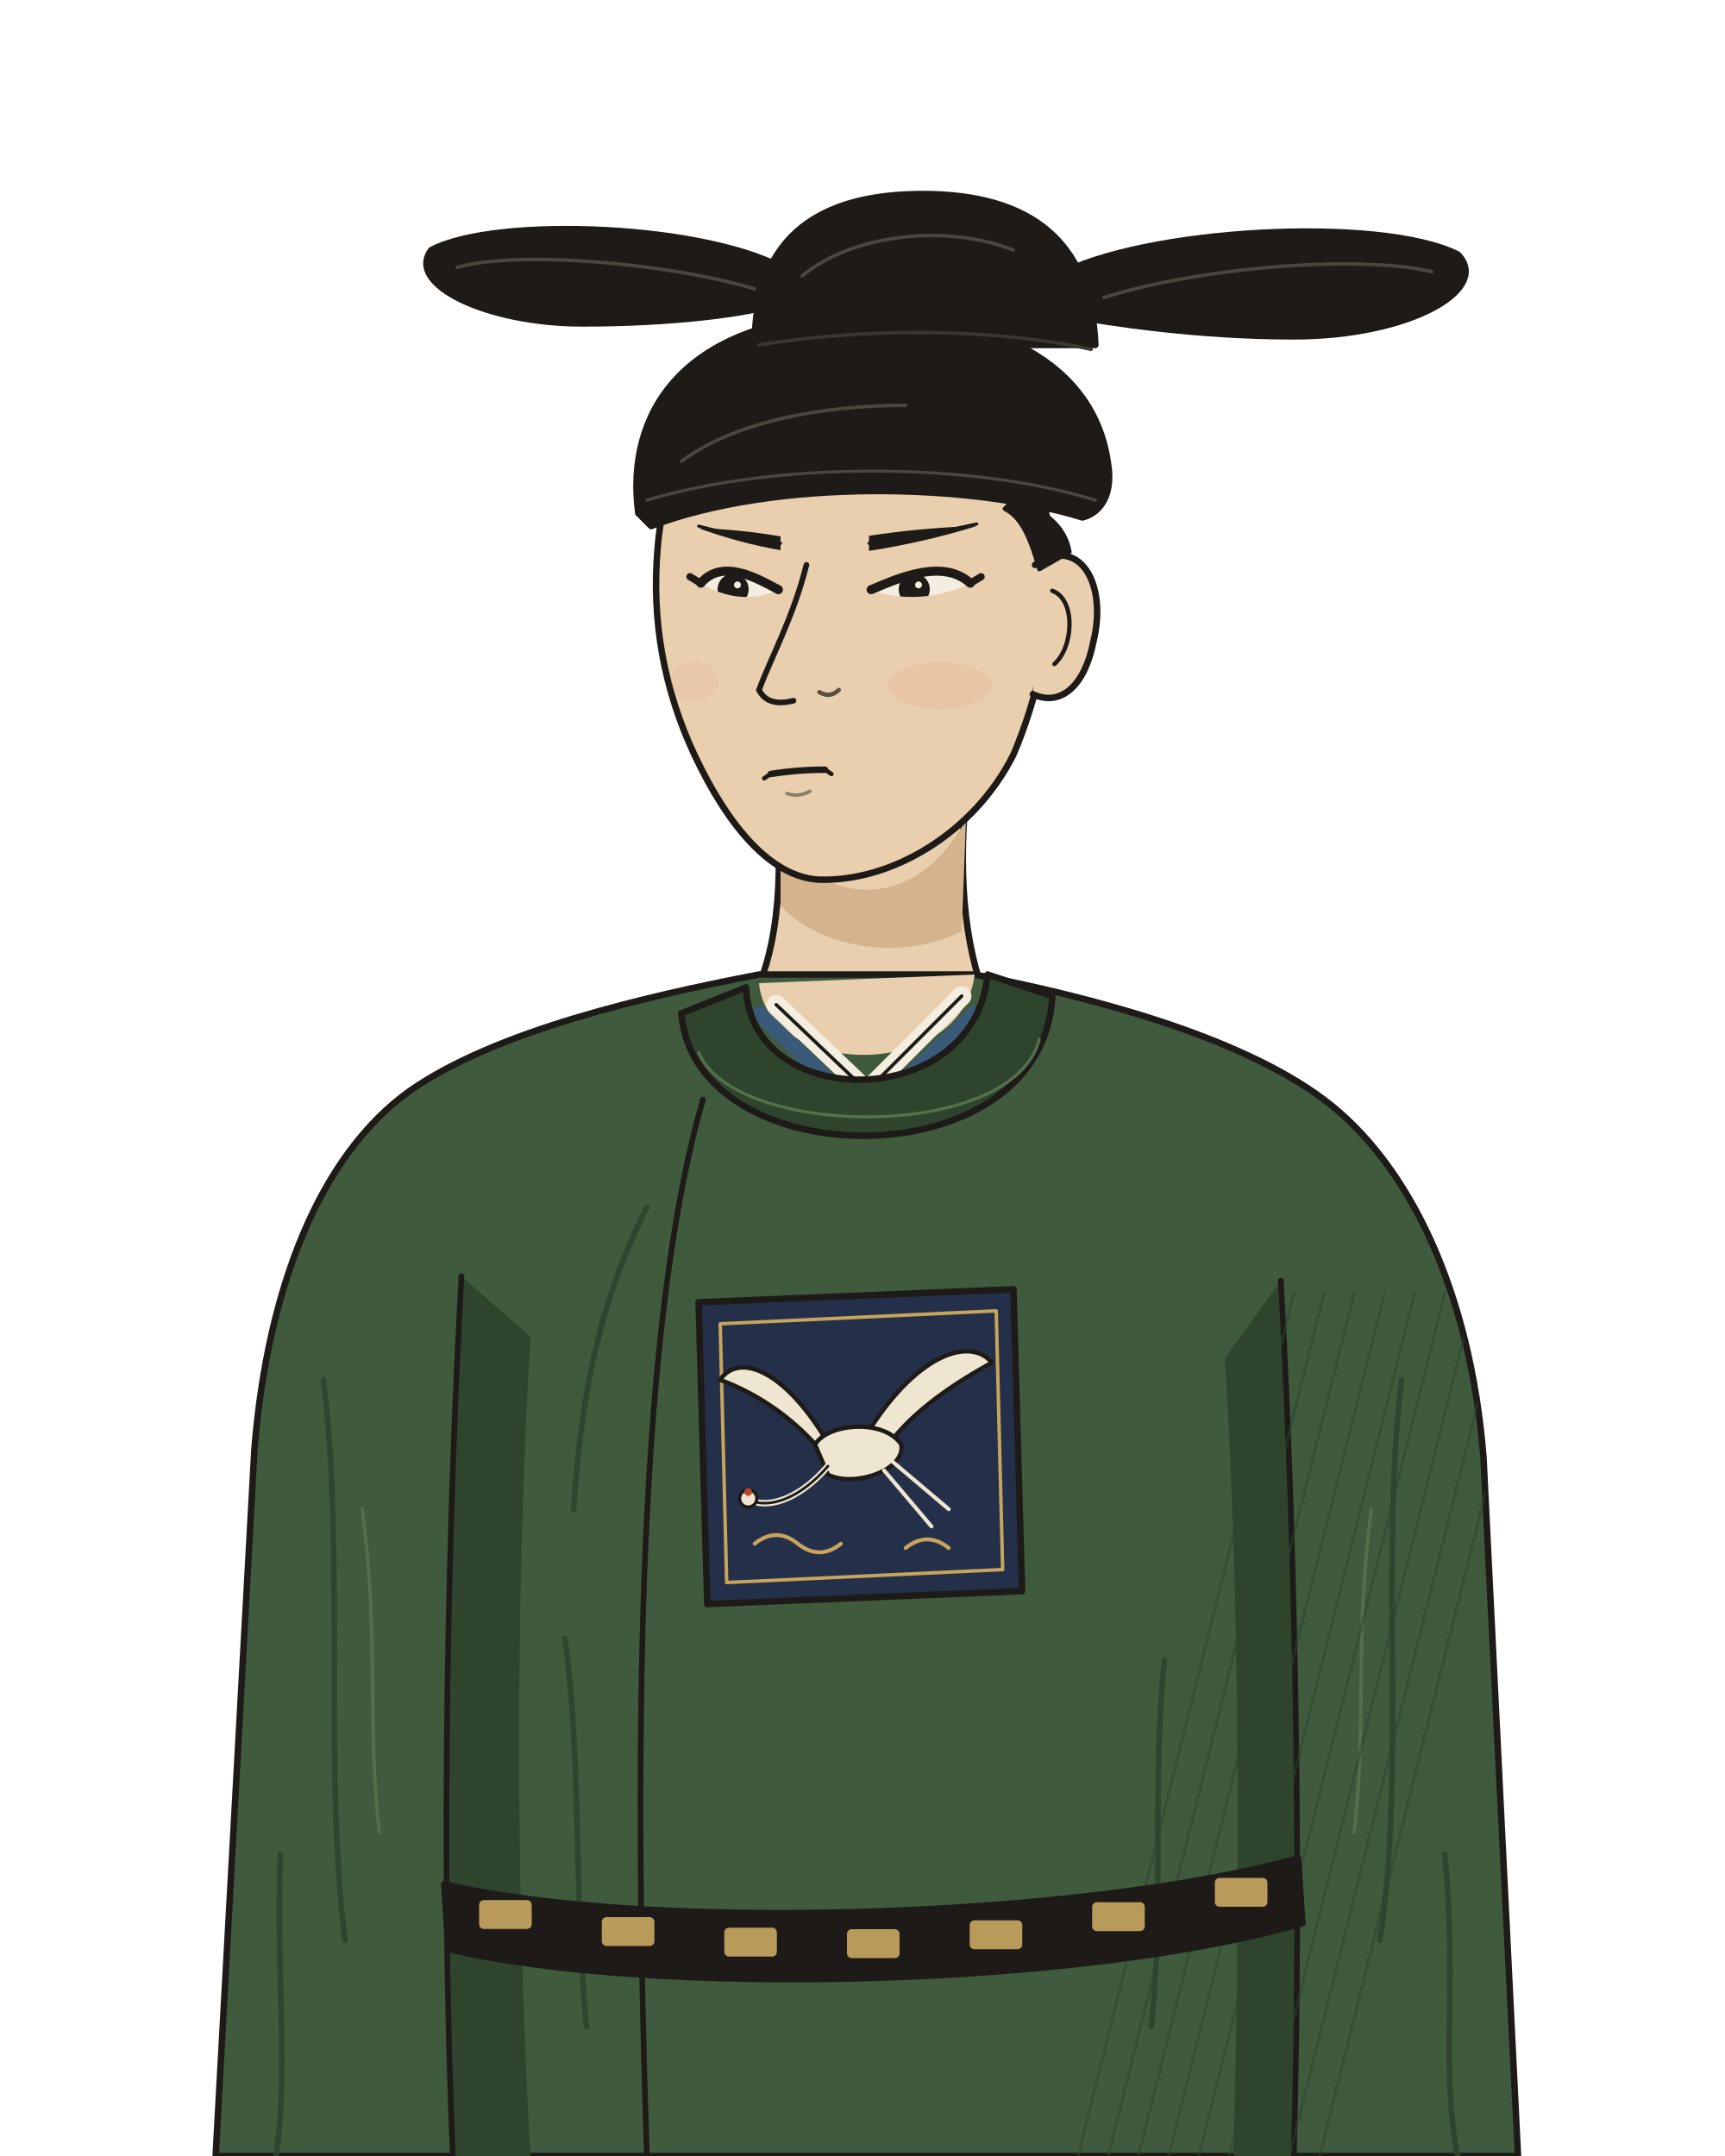
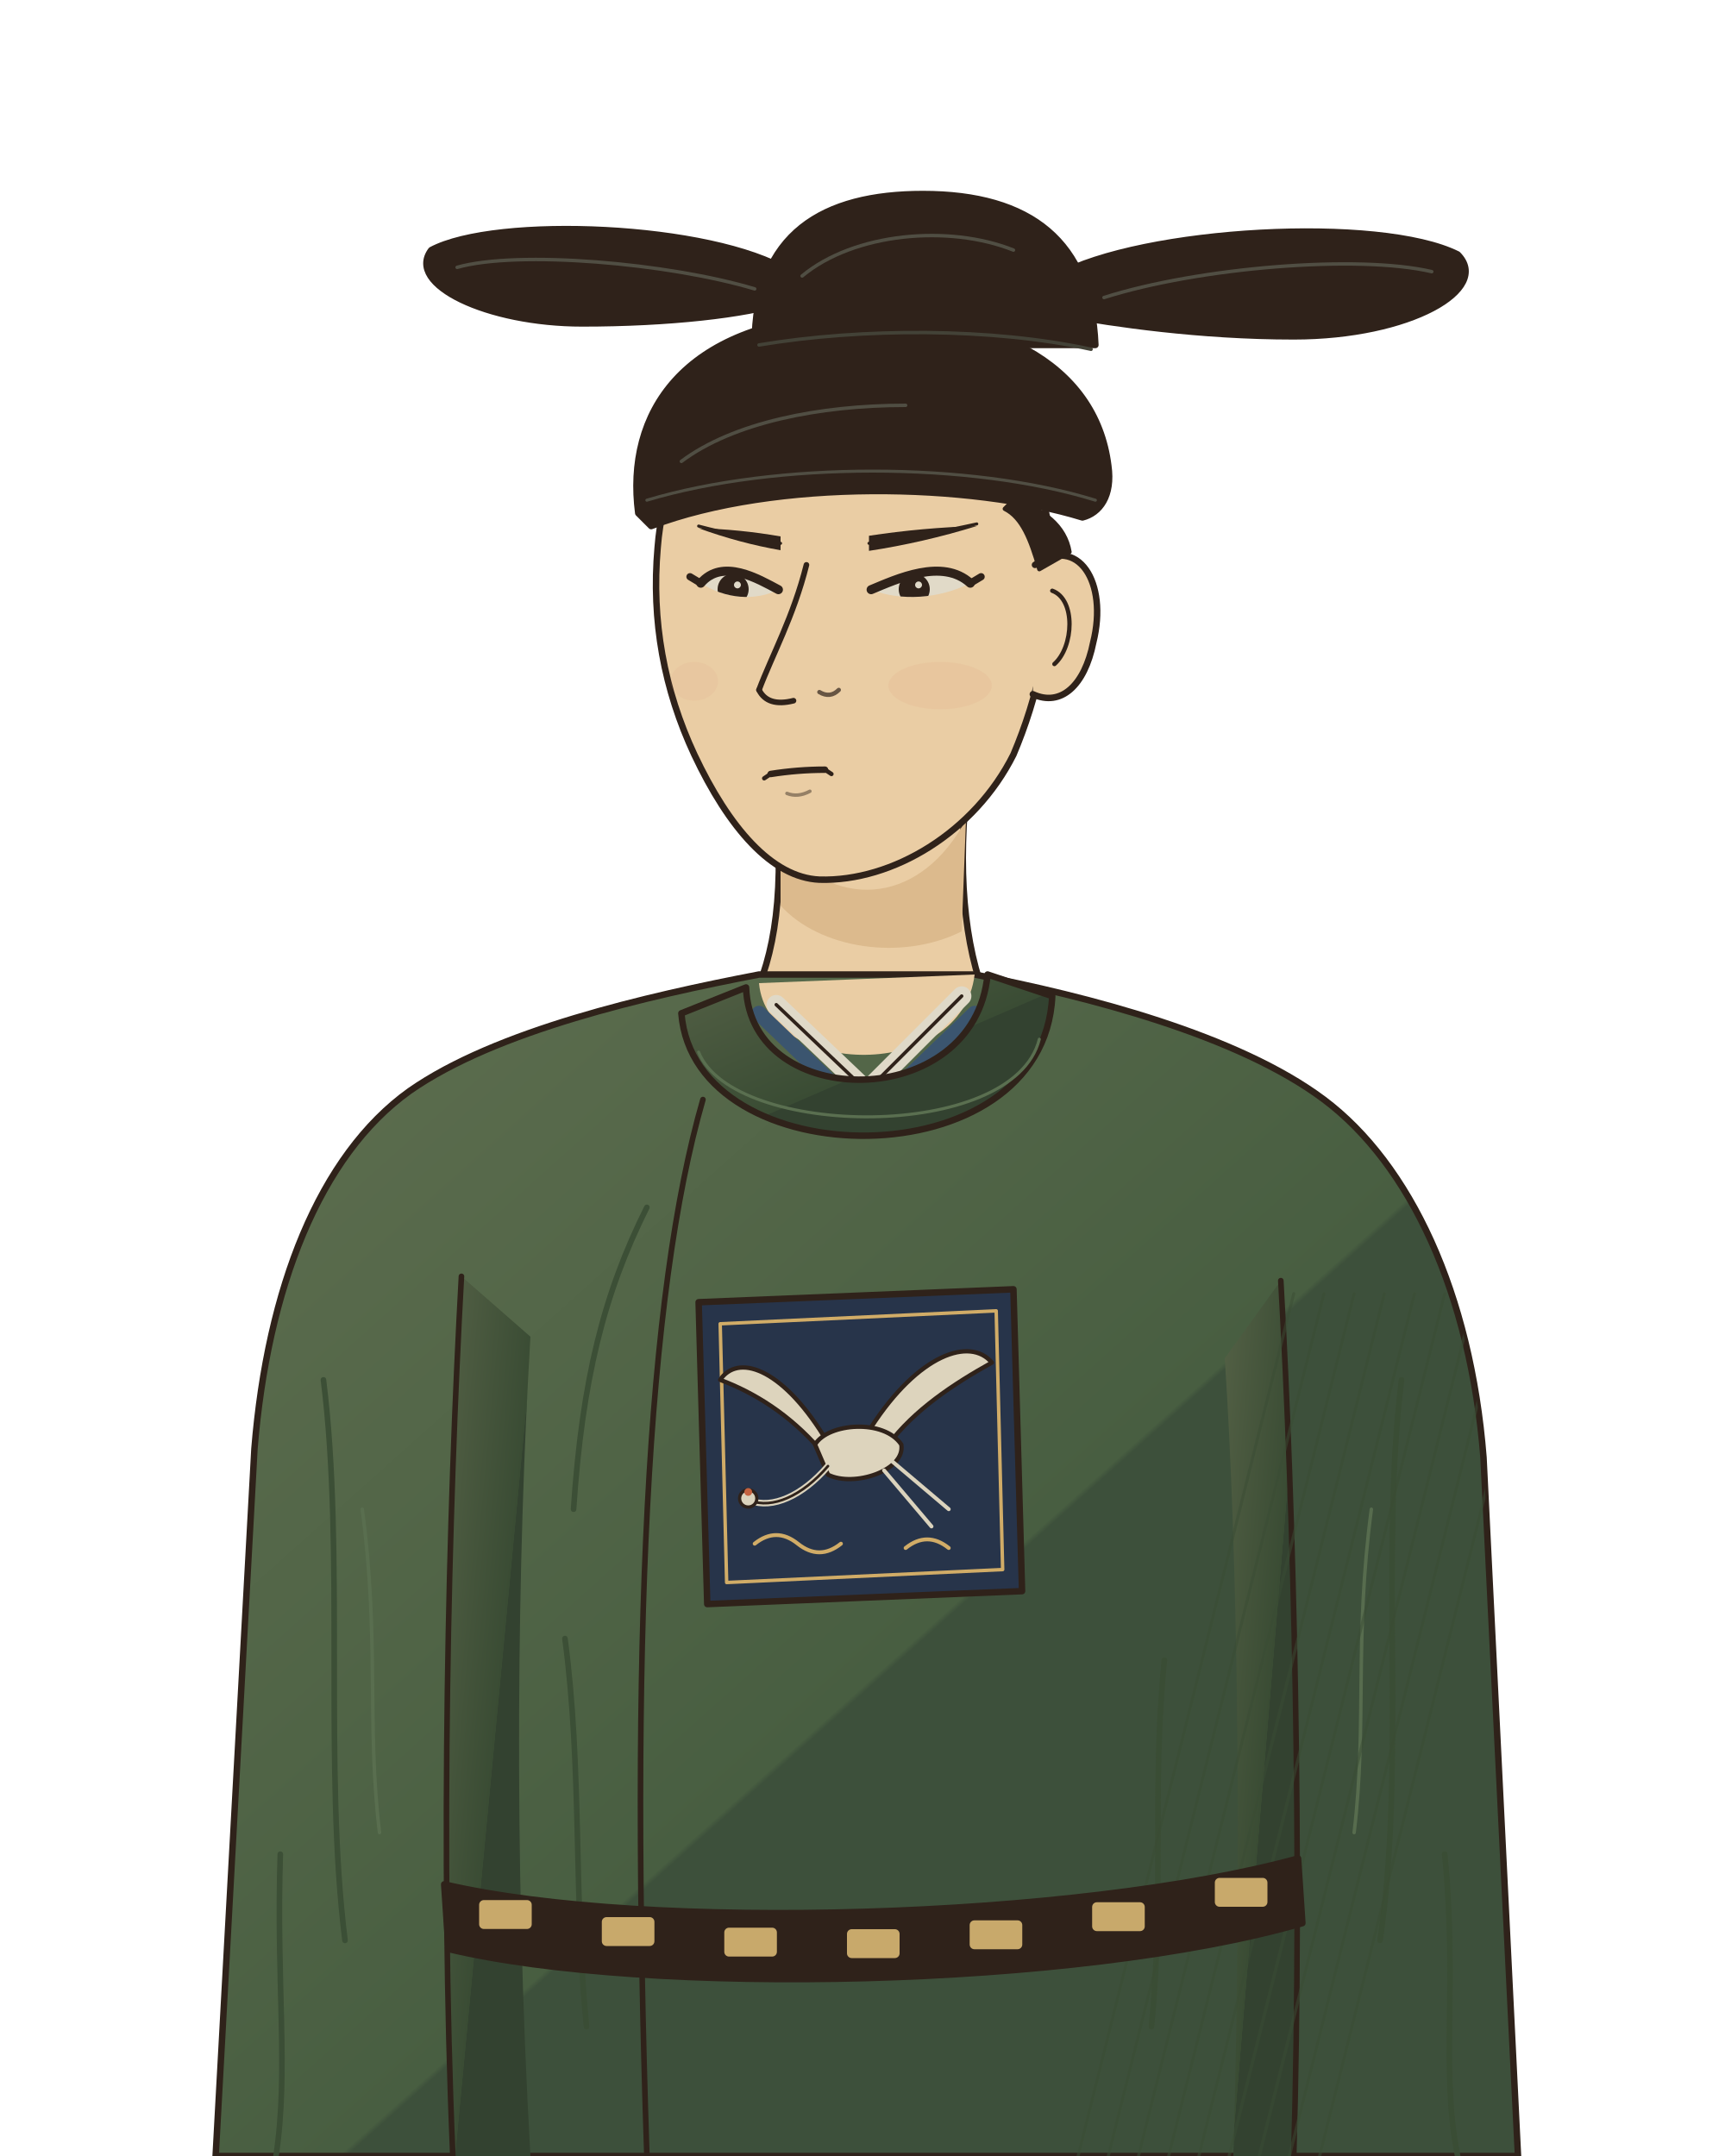
<svg xmlns="http://www.w3.org/2000/svg" viewBox="0 0 800 1000" width="800" height="1000">
+   <defs>
+     <linearGradient id="art-ink-0" x1="0" y1="0" x2="1" y2="1">
+       <stop offset="0" stop-color="#eacda4" />
+       <stop offset="0.55" stop-color="#eacda4" />
+       <stop offset="0.553" stop-color="#eacda4" />
+       <stop offset="1" stop-color="#eacda4" />
+     </linearGradient>
+     <linearGradient id="art-ink-1" x1="0" y1="0" x2="1" y2="1">
+       <stop offset="0" stop-color="#dcba8d" />
+       <stop offset="0.55" stop-color="#dcba8d" />
+       <stop offset="0.553" stop-color="#dcba8d" />
+       <stop offset="1" stop-color="#dcba8d" />
+     </linearGradient>
+     <linearGradient id="art-ink-2" x1="0" y1="0" x2="1" y2="1">
+       <stop offset="0" stop-color="#5f6f50" />
+       <stop offset="0.55" stop-color="#485e41" />
+       <stop offset="0.553" stop-color="#3d503b" />
+       <stop offset="1" stop-color="#3d503b" />
+     </linearGradient>
+     <linearGradient id="art-ink-3" x1="0" y1="0" x2="1" y2="1">
+       <stop offset="0" stop-color="#536045" />
+       <stop offset="0.55" stop-color="#3a4c34" />
+       <stop offset="0.553" stop-color="#334230" />
+       <stop offset="1" stop-color="#334230" />
+     </linearGradient>
+     <linearGradient id="art-ink-4" x1="0" y1="0" x2="1" y2="1">
+       <stop offset="0" stop-color="#ddd4bd" />
+       <stop offset="0.55" stop-color="#ddd4bd" />
+       <stop offset="0.553" stop-color="#ddd4bd" />
+       <stop offset="1" stop-color="#ddd4bd" />
+     </linearGradient>
+     <linearGradient id="art-ink-5" x1="0" y1="0" x2="1" y2="1">
+       <stop offset="0" stop-color="#c8a96b" />
+       <stop offset="0.55" stop-color="#c8a96b" />
+       <stop offset="0.553" stop-color="#c8a96b" />
+       <stop offset="1" stop-color="#c8a96b" />
+     </linearGradient>
+     <linearGradient id="art-ink-6" x1="0" y1="0" x2="1" y2="1">
+       <stop offset="0" stop-color="#e1dac8" />
+       <stop offset="0.55" stop-color="#e1dac8" />
+       <stop offset="0.553" stop-color="#e1dac8" />
+       <stop offset="1" stop-color="#e1dac8" />
+     </linearGradient>
+   </defs>
  <defs>
    <clipPath id="dbody">
      <path d="M 352 452 C 300 462 230 478 190 506 C 148 536 124 598 118 672 L 100 1000 L 704 1000 L 688 676 C 682 600 654 540 614 510 C 574 480 504 462 452 452 Z" />
    </clipPath>
  </defs>
  <g stroke-linecap="round" stroke-linejoin="round">
-     <path d="M 490 128 C 530 106 640 100 676 118 C 692 134 654 156 600 156 C 556 156 516 150 494 146 Z" fill="#1d1a17" stroke="#1d1a17" stroke-width="3" />
-     <path d="M 512 138 C 556 124 630 118 664 126" fill="none" stroke="#4a4640" stroke-width="1.6" />
-     <path d="M 366 126 C 330 104 230 100 200 116 C 188 132 226 150 270 150 C 310 150 346 146 364 140 Z" fill="#1d1a17" stroke="#1d1a17" stroke-width="3" />
-     <path d="M 350 134 C 310 122 240 116 212 124" fill="none" stroke="#4a4640" stroke-width="1.6" />
-     <path d="M 360.0 372 C 364.0 420 358.0 448 346.0 470 L 460.0 470 C 448.0 444 444.0 410 448.0 368 Z" fill="#e9cfae" stroke="#1d1a17" stroke-width="3" />
-     <path d="M 362.0 392 C 390.0 424 428.0 418 448.0 380 L 446.0 432 C 418.0 446 380.0 440 362.0 420 Z" fill="#d5b38d" stroke="none" />
-     <path d="M 352 452 C 300 462 230 478 190 506 C 148 536 124 598 118 672 L 100 1000 L 704 1000 L 688 676 C 682 600 654 540 614 510 C 574 480 504 462 452 452 Z" fill="#3f5a3c" stroke="#1d1a17" stroke-width="3" />
-     <path d="M 214 592 C 208 700 204 860 210 1000 L 246 1000 C 238 860 240 720 246 620 Z" fill="#2e442c" stroke="none" />
-     <path d="M 594 594 C 600 700 604 860 600 1000 L 572 1000 C 576 860 574 720 568 630 Z" fill="#2e442c" stroke="none" />
-     <path d="M 214 592 C 208 700 204 860 210 1000" fill="none" stroke="#1d1a17" stroke-width="2.6" />
-     <path d="M 594 594 C 600 700 604 860 600 1000" fill="none" stroke="#1d1a17" stroke-width="2.6" />
-     <path d="M 150 640 C 160 720 150 820 160 900" fill="none" stroke="#2e442c" stroke-width="2.6" opacity="0.9" />
-     <path d="M 130 860 C 128 920 134 960 128 1000" fill="none" stroke="#2e442c" stroke-width="2.6" opacity="0.9" />
-     <path d="M 650 640 C 640 720 652 820 640 900" fill="none" stroke="#2e442c" stroke-width="2.6" opacity="0.9" />
-     <path d="M 670 860 C 676 920 668 960 676 1000" fill="none" stroke="#2e442c" stroke-width="2.6" opacity="0.9" />
-     <path d="M 262 760 C 270 820 266 880 272 940" fill="none" stroke="#2e442c" stroke-width="2.6" opacity="0.9" />
-     <path d="M 540 770 C 534 830 540 880 534 940" fill="none" stroke="#2e442c" stroke-width="2.6" opacity="0.9" />
-     <path d="M 300 560 C 280 600 270 640 266 700" fill="none" stroke="#2e442c" stroke-width="2.6" opacity="0.9" />
-     <path d="M 168 700 C 176 760 170 800 176 850" fill="none" stroke="#55704f" stroke-width="1.6" opacity="0.9" />
-     <path d="M 636 700 C 628 760 634 800 628 850" fill="none" stroke="#55704f" stroke-width="1.6" opacity="0.9" />
+     <path d="M 490 128 C 530 106 640 100 676 118 C 692 134 654 156 600 156 C 556 156 516 150 494 146 Z" fill="#2f221a" stroke="#2f221a" stroke-width="3" />
+     <path d="M 512 138 C 556 124 630 118 664 126" fill="none" stroke="#504e43" stroke-width="1.6" />
+     <path d="M 366 126 C 330 104 230 100 200 116 C 188 132 226 150 270 150 C 310 150 346 146 364 140 Z" fill="#2f221a" stroke="#2f221a" stroke-width="3" />
+     <path d="M 350 134 C 310 122 240 116 212 124" fill="none" stroke="#504e43" stroke-width="1.6" />
+     <path d="M 360.0 372 C 364.0 420 358.0 448 346.0 470 L 460.0 470 C 448.0 444 444.0 410 448.0 368 Z" fill="url(#art-ink-0)" stroke="#2f221a" stroke-width="3" />
+     <path d="M 362.0 392 C 390.0 424 428.0 418 448.0 380 L 446.0 432 C 418.0 446 380.0 440 362.0 420 Z" fill="url(#art-ink-1)" stroke="none" />
+     <path d="M 352 452 C 300 462 230 478 190 506 C 148 536 124 598 118 672 L 100 1000 L 704 1000 L 688 676 C 682 600 654 540 614 510 C 574 480 504 462 452 452 Z" fill="url(#art-ink-2)" stroke="#2f221a" stroke-width="3" />
+     <path d="M 214 592 C 208 700 204 860 210 1000 L 246 1000 C 238 860 240 720 246 620 Z" fill="url(#art-ink-3)" stroke="none" />
+     <path d="M 594 594 C 600 700 604 860 600 1000 L 572 1000 C 576 860 574 720 568 630 Z" fill="url(#art-ink-3)" stroke="none" />
+     <path d="M 214 592 C 208 700 204 860 210 1000" fill="none" stroke="#2f221a" stroke-width="2.6" />
+     <path d="M 594 594 C 600 700 604 860 600 1000" fill="none" stroke="#2f221a" stroke-width="2.6" />
+     <path d="M 150 640 C 160 720 150 820 160 900" fill="none" stroke="#3a4c34" stroke-width="2.6" opacity="0.9" />
+     <path d="M 130 860 C 128 920 134 960 128 1000" fill="none" stroke="#3a4c34" stroke-width="2.6" opacity="0.9" />
+     <path d="M 650 640 C 640 720 652 820 640 900" fill="none" stroke="#3a4c34" stroke-width="2.6" opacity="0.9" />
+     <path d="M 670 860 C 676 920 668 960 676 1000" fill="none" stroke="#3a4c34" stroke-width="2.6" opacity="0.9" />
+     <path d="M 262 760 C 270 820 266 880 272 940" fill="none" stroke="#3a4c34" stroke-width="2.6" opacity="0.9" />
+     <path d="M 540 770 C 534 830 540 880 534 940" fill="none" stroke="#3a4c34" stroke-width="2.6" opacity="0.9" />
+     <path d="M 300 560 C 280 600 270 640 266 700" fill="none" stroke="#3a4c34" stroke-width="2.6" opacity="0.9" />
+     <path d="M 168 700 C 176 760 170 800 176 850" fill="none" stroke="#5a6f50" stroke-width="1.6" opacity="0.9" />
+     <path d="M 636 700 C 628 760 634 800 628 850" fill="none" stroke="#5a6f50" stroke-width="1.6" opacity="0.9" />
    <g clip-path="url(#dbody)">
-       <path d="M 600 600 L 500 1000" fill="none" stroke="#2e442c" stroke-width="1.4" opacity="0.5" />
-       <path d="M 614 600 L 514 1000" fill="none" stroke="#2e442c" stroke-width="1.4" opacity="0.5" />
-       <path d="M 628 600 L 528 1000" fill="none" stroke="#2e442c" stroke-width="1.4" opacity="0.5" />
-       <path d="M 642 600 L 542 1000" fill="none" stroke="#2e442c" stroke-width="1.4" opacity="0.5" />
-       <path d="M 656 600 L 556 1000" fill="none" stroke="#2e442c" stroke-width="1.4" opacity="0.5" />
-       <path d="M 670 600 L 570 1000" fill="none" stroke="#2e442c" stroke-width="1.4" opacity="0.5" />
-       <path d="M 684 600 L 584 1000" fill="none" stroke="#2e442c" stroke-width="1.4" opacity="0.5" />
-       <path d="M 698 600 L 598 1000" fill="none" stroke="#2e442c" stroke-width="1.4" opacity="0.5" />
-       <path d="M 712 600 L 612 1000" fill="none" stroke="#2e442c" stroke-width="1.4" opacity="0.5" />
+       <path d="M 600 600 L 500 1000" fill="none" stroke="#3a4c34" stroke-width="1.4" opacity="0.5" />
+       <path d="M 614 600 L 514 1000" fill="none" stroke="#3a4c34" stroke-width="1.4" opacity="0.5" />
+       <path d="M 628 600 L 528 1000" fill="none" stroke="#3a4c34" stroke-width="1.4" opacity="0.5" />
+       <path d="M 642 600 L 542 1000" fill="none" stroke="#3a4c34" stroke-width="1.4" opacity="0.5" />
+       <path d="M 656 600 L 556 1000" fill="none" stroke="#3a4c34" stroke-width="1.4" opacity="0.5" />
+       <path d="M 670 600 L 570 1000" fill="none" stroke="#3a4c34" stroke-width="1.4" opacity="0.5" />
+       <path d="M 684 600 L 584 1000" fill="none" stroke="#3a4c34" stroke-width="1.4" opacity="0.5" />
+       <path d="M 698 600 L 598 1000" fill="none" stroke="#3a4c34" stroke-width="1.4" opacity="0.5" />
+       <path d="M 712 600 L 612 1000" fill="none" stroke="#3a4c34" stroke-width="1.4" opacity="0.5" />
    </g>
-     <path d="M 326 510 C 300 600 292 760 300 1000" fill="none" stroke="#1d1a17" stroke-width="2.6" />
-     <path d="M 324 604 L 470 598 L 474 738 L 328 744 Z" fill="#24304a" stroke="#1d1a17" stroke-width="3" />
-     <path d="M 334 614 L 462 608 L 465 728 L 337 734 Z" fill="none" stroke="#c9a45c" stroke-width="1.6" />
-     <path d="M 382 666 C 362 634 342 628 334 640 C 350 646 366 656 380 672 Z" fill="#efe6d2" stroke="#1d1a17" stroke-width="2" />
-     <path d="M 404 662 C 426 628 450 620 460 632 C 442 642 424 654 412 670 Z" fill="#efe6d2" stroke="#1d1a17" stroke-width="2" />
-     <path d="M 378 670 C 384 660 410 658 418 670 C 420 682 396 690 384 684 Z" fill="#efe6d2" stroke="#1d1a17" stroke-width="2" />
-     <path d="M 384 680 C 372 694 358 700 348 696" fill="none" stroke="#efe6d2" stroke-width="3" />
-     <path d="M 384 680 C 372 694 358 700 348 696" fill="none" stroke="#1d1a17" stroke-width="1.2" />
-     <circle cx="347" cy="695" r="4" fill="#efe6d2" stroke="#1d1a17" stroke-width="1.5" />
-     <circle cx="347" cy="692" r="1.8" fill="#b8432b" />
-     <path d="M 414 678 L 440 700 M 410 682 L 432 708" fill="none" stroke="#efe6d2" stroke-width="1.8" />
-     <path d="M 350 716 q 10 -8 20 0 q 10 8 20 0 M 420 718 q 10 -8 20 0" fill="none" stroke="#c9a45c" stroke-width="1.8" />
-     <path d="M 206 874 C 300 896 500 890 602 862 L 604 892 C 500 922 300 926 208 904 Z" fill="#1d1a17" stroke="#1d1a17" stroke-width="3" />
-     <rect x="221.4" y="880.5" width="26" height="15" rx="3" fill="#b89a5a" stroke="#1d1a17" stroke-width="1.6" />
-     <rect x="278.3" y="888.4" width="26" height="15" rx="3" fill="#b89a5a" stroke="#1d1a17" stroke-width="1.6" />
-     <rect x="335.1" y="893.3" width="26" height="15" rx="3" fill="#b89a5a" stroke="#1d1a17" stroke-width="1.6" />
-     <rect x="392.0" y="894.0" width="26" height="15" rx="3" fill="#b89a5a" stroke="#1d1a17" stroke-width="1.6" />
-     <rect x="448.9" y="889.9" width="26" height="15" rx="3" fill="#b89a5a" stroke="#1d1a17" stroke-width="1.6" />
-     <rect x="505.7" y="881.5" width="26" height="15" rx="3" fill="#b89a5a" stroke="#1d1a17" stroke-width="1.6" />
-     <rect x="562.6" y="870.2" width="26" height="15" rx="3" fill="#b89a5a" stroke="#1d1a17" stroke-width="1.6" />
-     <path d="M 352 456 C 356 500 446 502 452 452 Z" fill="#e9cfae" stroke="none" />
-     <path d="M 360 466 L 402 506 L 446 462" fill="none" stroke="#f4eee0" stroke-width="9" />
-     <path d="M 360 466 L 402 506 L 446 462" fill="none" stroke="#1d1a17" stroke-width="1.6" />
-     <path d="M 352 470 L 402 518 L 452 470" fill="none" stroke="#3b5a7a" stroke-width="7" />
-     <path d="M 316 470 C 322 546 484 548 488 462 L 458 452 C 452 516 348 516 346 458 Z" fill="#2e442c" stroke="#1d1a17" stroke-width="3" />
-     <path d="M 324 488 C 340 528 470 530 482 482" fill="none" stroke="#55704f" stroke-width="1.4" />
-     <path d="M 394 170 C 342 170 309 202 305 254 C 302 288 308 320 322 350 C 338 384 358 407 380 408 C 414 409 452 386 470 350 C 481 324 489 292 487 254 C 485 202 448 170 394 170 Z" fill="#e9cfae" stroke="#1d1a17" stroke-width="3" />
-     <path d="M 480 262 C 500 248 514 270 507 298 C 503 318 492 328 479 322" fill="#e9cfae" stroke="#1d1a17" stroke-width="3" />
-     <path d="M 488 274 C 499 278 498 300 489 308" fill="none" stroke="#1d1a17" stroke-width="2" />
-     <path d="M 470 232 C 484 236 494 244 496 256 L 482 264 C 478 250 474 240 466 236 Z" fill="#1d1a17" stroke="#1d1a17" stroke-width="2" />
-     <path d="M 350 160 C 350 108 382 90 428 90 C 478 90 506 112 508 160 Z" fill="#1d1a17" stroke="#1d1a17" stroke-width="3" />
-     <path d="M 296 238 C 290 192 316 150 392 146 C 460 144 508 168 514 216 C 516 230 510 238 502 240 C 450 224 360 222 302 244 Z" fill="#1d1a17" stroke="#1d1a17" stroke-width="3" />
-     <path d="M 316 214 C 340 196 380 188 420 188" fill="none" stroke="#4a4640" stroke-width="1.6" />
-     <path d="M 372 128 C 396 108 440 104 470 116" fill="none" stroke="#4a4640" stroke-width="1.6" />
-     <path d="M 352 160 C 400 152 460 152 506 162" fill="none" stroke="#3a3631" stroke-width="1.6" />
-     <path d="M 300 232 C 360 214 450 214 508 232" fill="none" stroke="#4a4640" stroke-width="1.4" />
-     <path d="M 374 262 C 368 286 358 304 352 320" fill="none" stroke="#1d1a17" stroke-width="2.6" />
-     <path d="M 352 320 Q 356 328 368 325" fill="none" stroke="#1d1a17" stroke-width="2.6" />
-     <path d="M 380 321 q 5 3 9 -1" fill="none" stroke="#1d1a17" stroke-width="2" opacity="0.7" />
-     <ellipse cx="436" cy="318" rx="24" ry="11" fill="#d98e78" opacity="0.14" />
-     <ellipse cx="322" cy="316" rx="11" ry="9" fill="#d98e78" opacity="0.11" />
-     <path d="M 362.0 255.2 Q 343.0 251.9 324.0 245.0 Q 343.0 245.5 362.0 248.8 Z" fill="#1d1a17" stroke="none" />
-     <path d="M 362.0 252.0 Q 343.0 249.0 324.0 244.0" fill="none" stroke="#1d1a17" stroke-width="1.4" />
-     <path d="M 403.0 255.5 Q 428.0 251.7 453.0 244.0 Q 428.0 244.7 403.0 248.5 Z" fill="#1d1a17" stroke="none" />
-     <path d="M 403.0 252.0 Q 428.0 248.5 453.0 243.0" fill="none" stroke="#1d1a17" stroke-width="1.4" />
+     <path d="M 326 510 C 300 600 292 760 300 1000" fill="none" stroke="#2f221a" stroke-width="2.6" />
+     <path d="M 324 604 L 470 598 L 474 738 L 328 744 Z" fill="#27344a" stroke="#2f221a" stroke-width="3" />
+     <path d="M 334 614 L 462 608 L 465 728 L 337 734 Z" fill="none" stroke="#d1ac67" stroke-width="1.6" />
+     <path d="M 382 666 C 362 634 342 628 334 640 C 350 646 366 656 380 672 Z" fill="url(#art-ink-4)" stroke="#2f221a" stroke-width="2" />
+     <path d="M 404 662 C 426 628 450 620 460 632 C 442 642 424 654 412 670 Z" fill="url(#art-ink-4)" stroke="#2f221a" stroke-width="2" />
+     <path d="M 378 670 C 384 660 410 658 418 670 C 420 682 396 690 384 684 Z" fill="url(#art-ink-4)" stroke="#2f221a" stroke-width="2" />
+     <path d="M 384 680 C 372 694 358 700 348 696" fill="none" stroke="#dbd3bd" stroke-width="3" />
+     <path d="M 384 680 C 372 694 358 700 348 696" fill="none" stroke="#2f221a" stroke-width="1.2" />
+     <circle cx="347" cy="695" r="4" fill="#dbd3bd" stroke="#2f221a" stroke-width="1.5" />
+     <circle cx="347" cy="692" r="1.8" fill="#c46240" />
+     <path d="M 414 678 L 440 700 M 410 682 L 432 708" fill="none" stroke="#dbd3bd" stroke-width="1.8" />
+     <path d="M 350 716 q 10 -8 20 0 q 10 8 20 0 M 420 718 q 10 -8 20 0" fill="none" stroke="#d1ac67" stroke-width="1.8" />
+     <path d="M 206 874 C 300 896 500 890 602 862 L 604 892 C 500 922 300 926 208 904 Z" fill="#2f221a" stroke="#2f221a" stroke-width="3" />
+     <rect x="221.4" y="880.5" width="26" height="15" rx="3" fill="url(#art-ink-5)" stroke="#2f221a" stroke-width="1.6" />
+     <rect x="278.3" y="888.4" width="26" height="15" rx="3" fill="url(#art-ink-5)" stroke="#2f221a" stroke-width="1.6" />
+     <rect x="335.1" y="893.3" width="26" height="15" rx="3" fill="url(#art-ink-5)" stroke="#2f221a" stroke-width="1.6" />
+     <rect x="392.0" y="894.0" width="26" height="15" rx="3" fill="url(#art-ink-5)" stroke="#2f221a" stroke-width="1.6" />
+     <rect x="448.9" y="889.9" width="26" height="15" rx="3" fill="url(#art-ink-5)" stroke="#2f221a" stroke-width="1.6" />
+     <rect x="505.7" y="881.5" width="26" height="15" rx="3" fill="url(#art-ink-5)" stroke="#2f221a" stroke-width="1.6" />
+     <rect x="562.6" y="870.2" width="26" height="15" rx="3" fill="url(#art-ink-5)" stroke="#2f221a" stroke-width="1.6" />
+     <path d="M 352 456 C 356 500 446 502 452 452 Z" fill="url(#art-ink-0)" stroke="none" />
+     <path d="M 360 466 L 402 506 L 446 462" fill="none" stroke="#dfd9c8" stroke-width="9" />
+     <path d="M 360 466 L 402 506 L 446 462" fill="none" stroke="#2f221a" stroke-width="1.6" />
+     <path d="M 352 470 L 402 518 L 452 470" fill="none" stroke="#3b556f" stroke-width="7" />
+     <path d="M 316 470 C 322 546 484 548 488 462 L 458 452 C 452 516 348 516 346 458 Z" fill="url(#art-ink-3)" stroke="#2f221a" stroke-width="3" />
+     <path d="M 324 488 C 340 528 470 530 482 482" fill="none" stroke="#5a6f50" stroke-width="1.4" />
+     <path d="M 394 170 C 342 170 309 202 305 254 C 302 288 308 320 322 350 C 338 384 358 407 380 408 C 414 409 452 386 470 350 C 481 324 489 292 487 254 C 485 202 448 170 394 170 Z" fill="url(#art-ink-0)" stroke="#2f221a" stroke-width="3" />
+     <path d="M 480 262 C 500 248 514 270 507 298 C 503 318 492 328 479 322" fill="url(#art-ink-0)" stroke="#2f221a" stroke-width="3" />
+     <path d="M 488 274 C 499 278 498 300 489 308" fill="none" stroke="#2f221a" stroke-width="2" />
+     <path d="M 470 232 C 484 236 494 244 496 256 L 482 264 C 478 250 474 240 466 236 Z" fill="#2f221a" stroke="#2f221a" stroke-width="2" />
+     <path d="M 350 160 C 350 108 382 90 428 90 C 478 90 506 112 508 160 Z" fill="#2f221a" stroke="#2f221a" stroke-width="3" />
+     <path d="M 296 238 C 290 192 316 150 392 146 C 460 144 508 168 514 216 C 516 230 510 238 502 240 C 450 224 360 222 302 244 Z" fill="#2f221a" stroke="#2f221a" stroke-width="3" />
+     <path d="M 316 214 C 340 196 380 188 420 188" fill="none" stroke="#504e43" stroke-width="1.6" />
+     <path d="M 372 128 C 396 108 440 104 470 116" fill="none" stroke="#504e43" stroke-width="1.6" />
+     <path d="M 352 160 C 400 152 460 152 506 162" fill="none" stroke="#434237" stroke-width="1.6" />
+     <path d="M 300 232 C 360 214 450 214 508 232" fill="none" stroke="#504e43" stroke-width="1.4" />
+     <path d="M 374 262 C 368 286 358 304 352 320" fill="none" stroke="#2f221a" stroke-width="2.6" />
+     <path d="M 352 320 Q 356 328 368 325" fill="none" stroke="#2f221a" stroke-width="2.6" />
+     <path d="M 380 321 q 5 3 9 -1" fill="none" stroke="#2f221a" stroke-width="2" opacity="0.7" />
+     <ellipse cx="436" cy="318" rx="24" ry="11" fill="#dd9c7b" opacity="0.14" />
+     <ellipse cx="322" cy="316" rx="11" ry="9" fill="#dd9c7b" opacity="0.11" />
+     <path d="M 362.0 255.2 Q 343.0 251.9 324.0 245.0 Q 343.0 245.5 362.0 248.8 Z" fill="#2f221a" stroke="none" />
+     <path d="M 362.0 252.0 Q 343.0 249.0 324.0 244.0" fill="none" stroke="#2f221a" stroke-width="1.4" />
+     <path d="M 403.0 255.5 Q 428.0 251.7 453.0 244.0 Q 428.0 244.7 403.0 248.5 Z" fill="#2f221a" stroke="none" />
+     <path d="M 403.0 252.0 Q 428.0 248.5 453.0 243.0" fill="none" stroke="#2f221a" stroke-width="1.4" />
    <clipPath id="edwa">
      <path d="M 325.0 270.5 C 335.1 258.7 351.6 268.5 361.0 273.5 C 350.2 278.9 336.5 277.8 325.0 270.5 Z" />
    </clipPath>
-     <path d="M 325.0 270.5 C 335.1 258.7 351.6 268.5 361.0 273.5 C 350.2 278.9 336.5 277.8 325.0 270.5 Z" fill="#f4eee0" stroke="none" />
+     <path d="M 325.0 270.5 C 335.1 258.7 351.6 268.5 361.0 273.5 C 350.2 278.9 336.5 277.8 325.0 270.5 Z" fill="url(#art-ink-6)" stroke="none" />
    <g clip-path="url(#edwa)">
-       <circle cx="340.0" cy="273.3" r="7.2" fill="#1d1a17" />
-       <circle cx="342.0" cy="271.3" r="1.6" fill="#f4eee0" />
+       <circle cx="340.0" cy="273.3" r="7.2" fill="#2f221a" />
+       <circle cx="342.0" cy="271.3" r="1.6" fill="#dfd9c8" />
    </g>
-     <path d="M 325.0 270.5 C 335.1 258.7 351.6 268.5 361.0 273.5" fill="none" stroke="#1d1a17" stroke-width="4.2" />
-     <path d="M 325.0 270.5 l -5.0 -3.0" fill="none" stroke="#1d1a17" stroke-width="3.36" />
+     <path d="M 325.0 270.5 C 335.1 258.7 351.6 268.5 361.0 273.5" fill="none" stroke="#2f221a" stroke-width="4.2" />
+     <path d="M 325.0 270.5 l -5.0 -3.0" fill="none" stroke="#2f221a" stroke-width="3.36" />
    <clipPath id="edwb">
      <path d="M 450.0 270.5 C 437.1 258.7 416.0 268.5 404.0 273.5 C 417.8 278.9 435.3 277.8 450.0 270.5 Z" />
    </clipPath>
-     <path d="M 450.0 270.5 C 437.1 258.7 416.0 268.5 404.0 273.5 C 417.8 278.9 435.3 277.8 450.0 270.5 Z" fill="#f4eee0" stroke="none" />
+     <path d="M 450.0 270.5 C 437.1 258.7 416.0 268.5 404.0 273.5 C 417.8 278.9 435.3 277.8 450.0 270.5 Z" fill="url(#art-ink-6)" stroke="none" />
    <g clip-path="url(#edwb)">
-       <circle cx="424.0" cy="273.3" r="7.2" fill="#1d1a17" />
-       <circle cx="426.0" cy="271.3" r="1.6" fill="#f4eee0" />
+       <circle cx="424.0" cy="273.3" r="7.2" fill="#2f221a" />
+       <circle cx="426.0" cy="271.3" r="1.6" fill="#dfd9c8" />
    </g>
-     <path d="M 450.0 270.5 C 437.1 258.7 416.0 268.5 404.0 273.5" fill="none" stroke="#1d1a17" stroke-width="4.2" />
-     <path d="M 450.0 270.5 l 5.0 -3.0" fill="none" stroke="#1d1a17" stroke-width="3.36" />
-     <path d="M 357.4 359 Q 370 357 382.6 357" fill="none" stroke="#1d1a17" stroke-width="3" />
-     <path d="M 357.4 359 l -3 2" fill="none" stroke="#1d1a17" stroke-width="2" />
-     <path d="M 382.6 357 l 3 2" fill="none" stroke="#1d1a17" stroke-width="2" />
-     <path d="M 364.96 368 Q 370 370 375.6 367" fill="none" stroke="#1d1a17" stroke-width="1.6" opacity="0.45" />
+     <path d="M 450.0 270.5 C 437.1 258.7 416.0 268.5 404.0 273.5" fill="none" stroke="#2f221a" stroke-width="4.2" />
+     <path d="M 450.0 270.5 l 5.0 -3.0" fill="none" stroke="#2f221a" stroke-width="3.36" />
+     <path d="M 357.4 359 Q 370 357 382.6 357" fill="none" stroke="#2f221a" stroke-width="3" />
+     <path d="M 357.4 359 l -3 2" fill="none" stroke="#2f221a" stroke-width="2" />
+     <path d="M 382.6 357 l 3 2" fill="none" stroke="#2f221a" stroke-width="2" />
+     <path d="M 364.96 368 Q 370 370 375.6 367" fill="none" stroke="#2f221a" stroke-width="1.6" opacity="0.45" />
  </g>
</svg>
